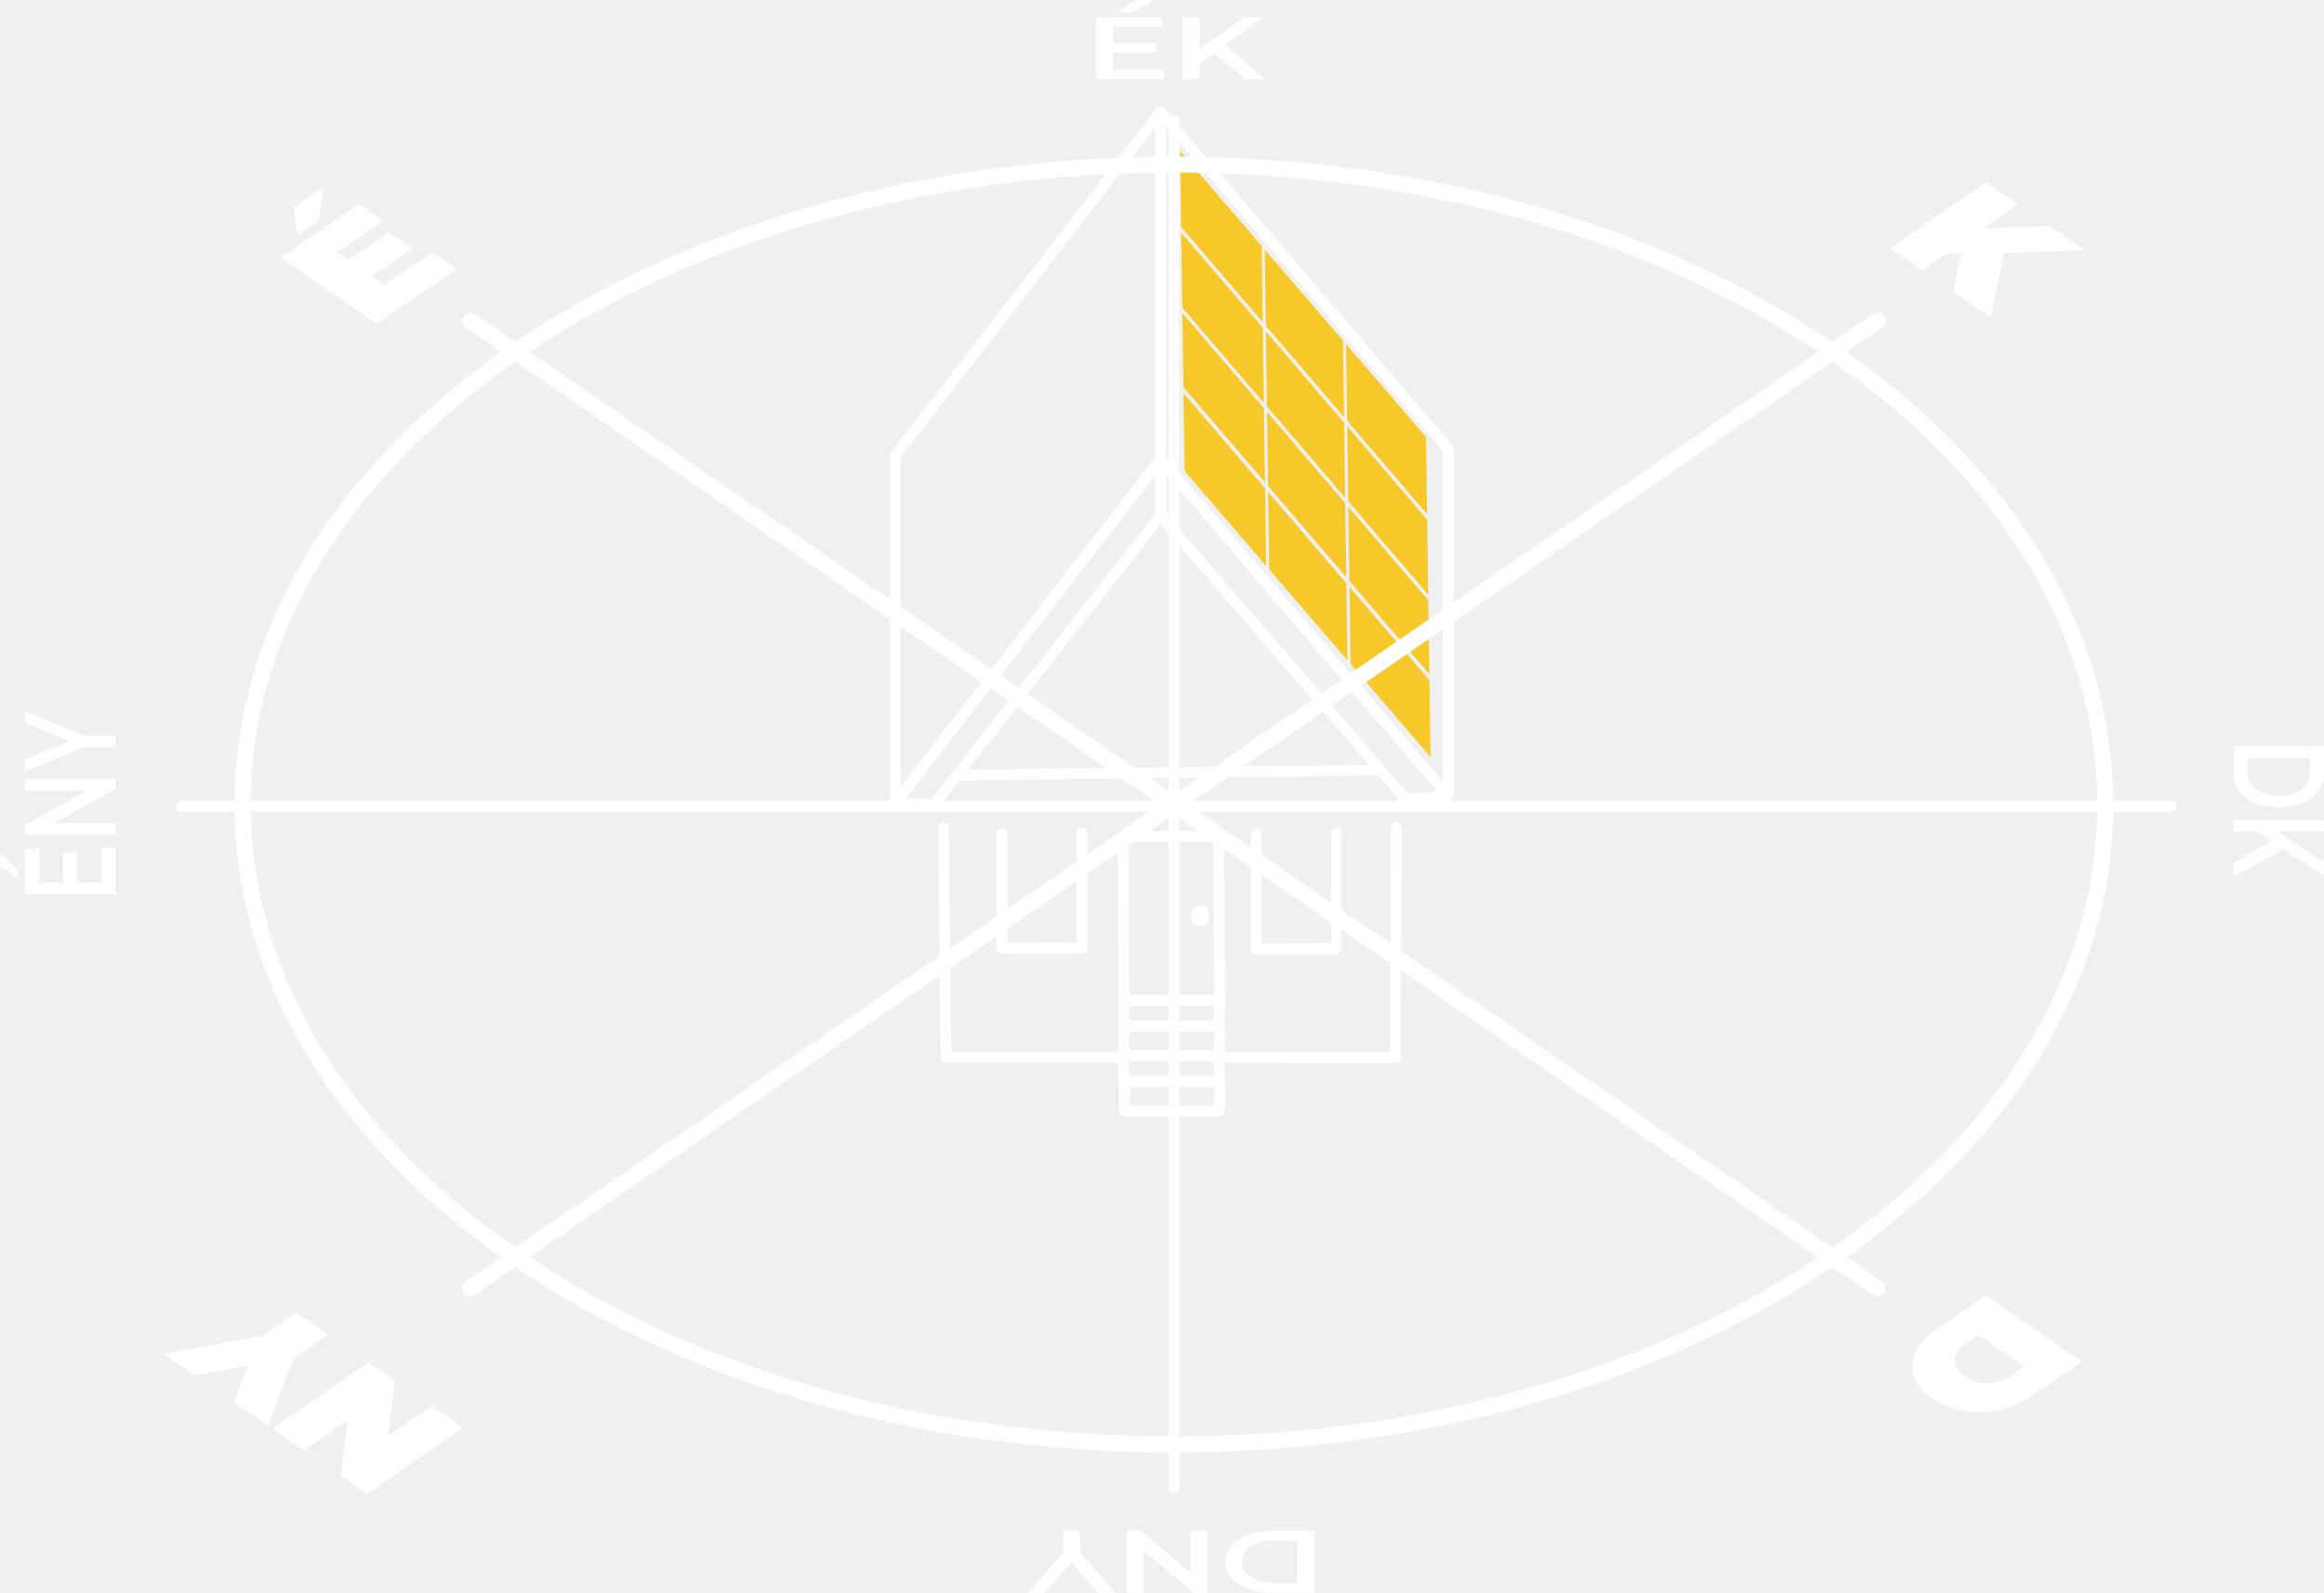
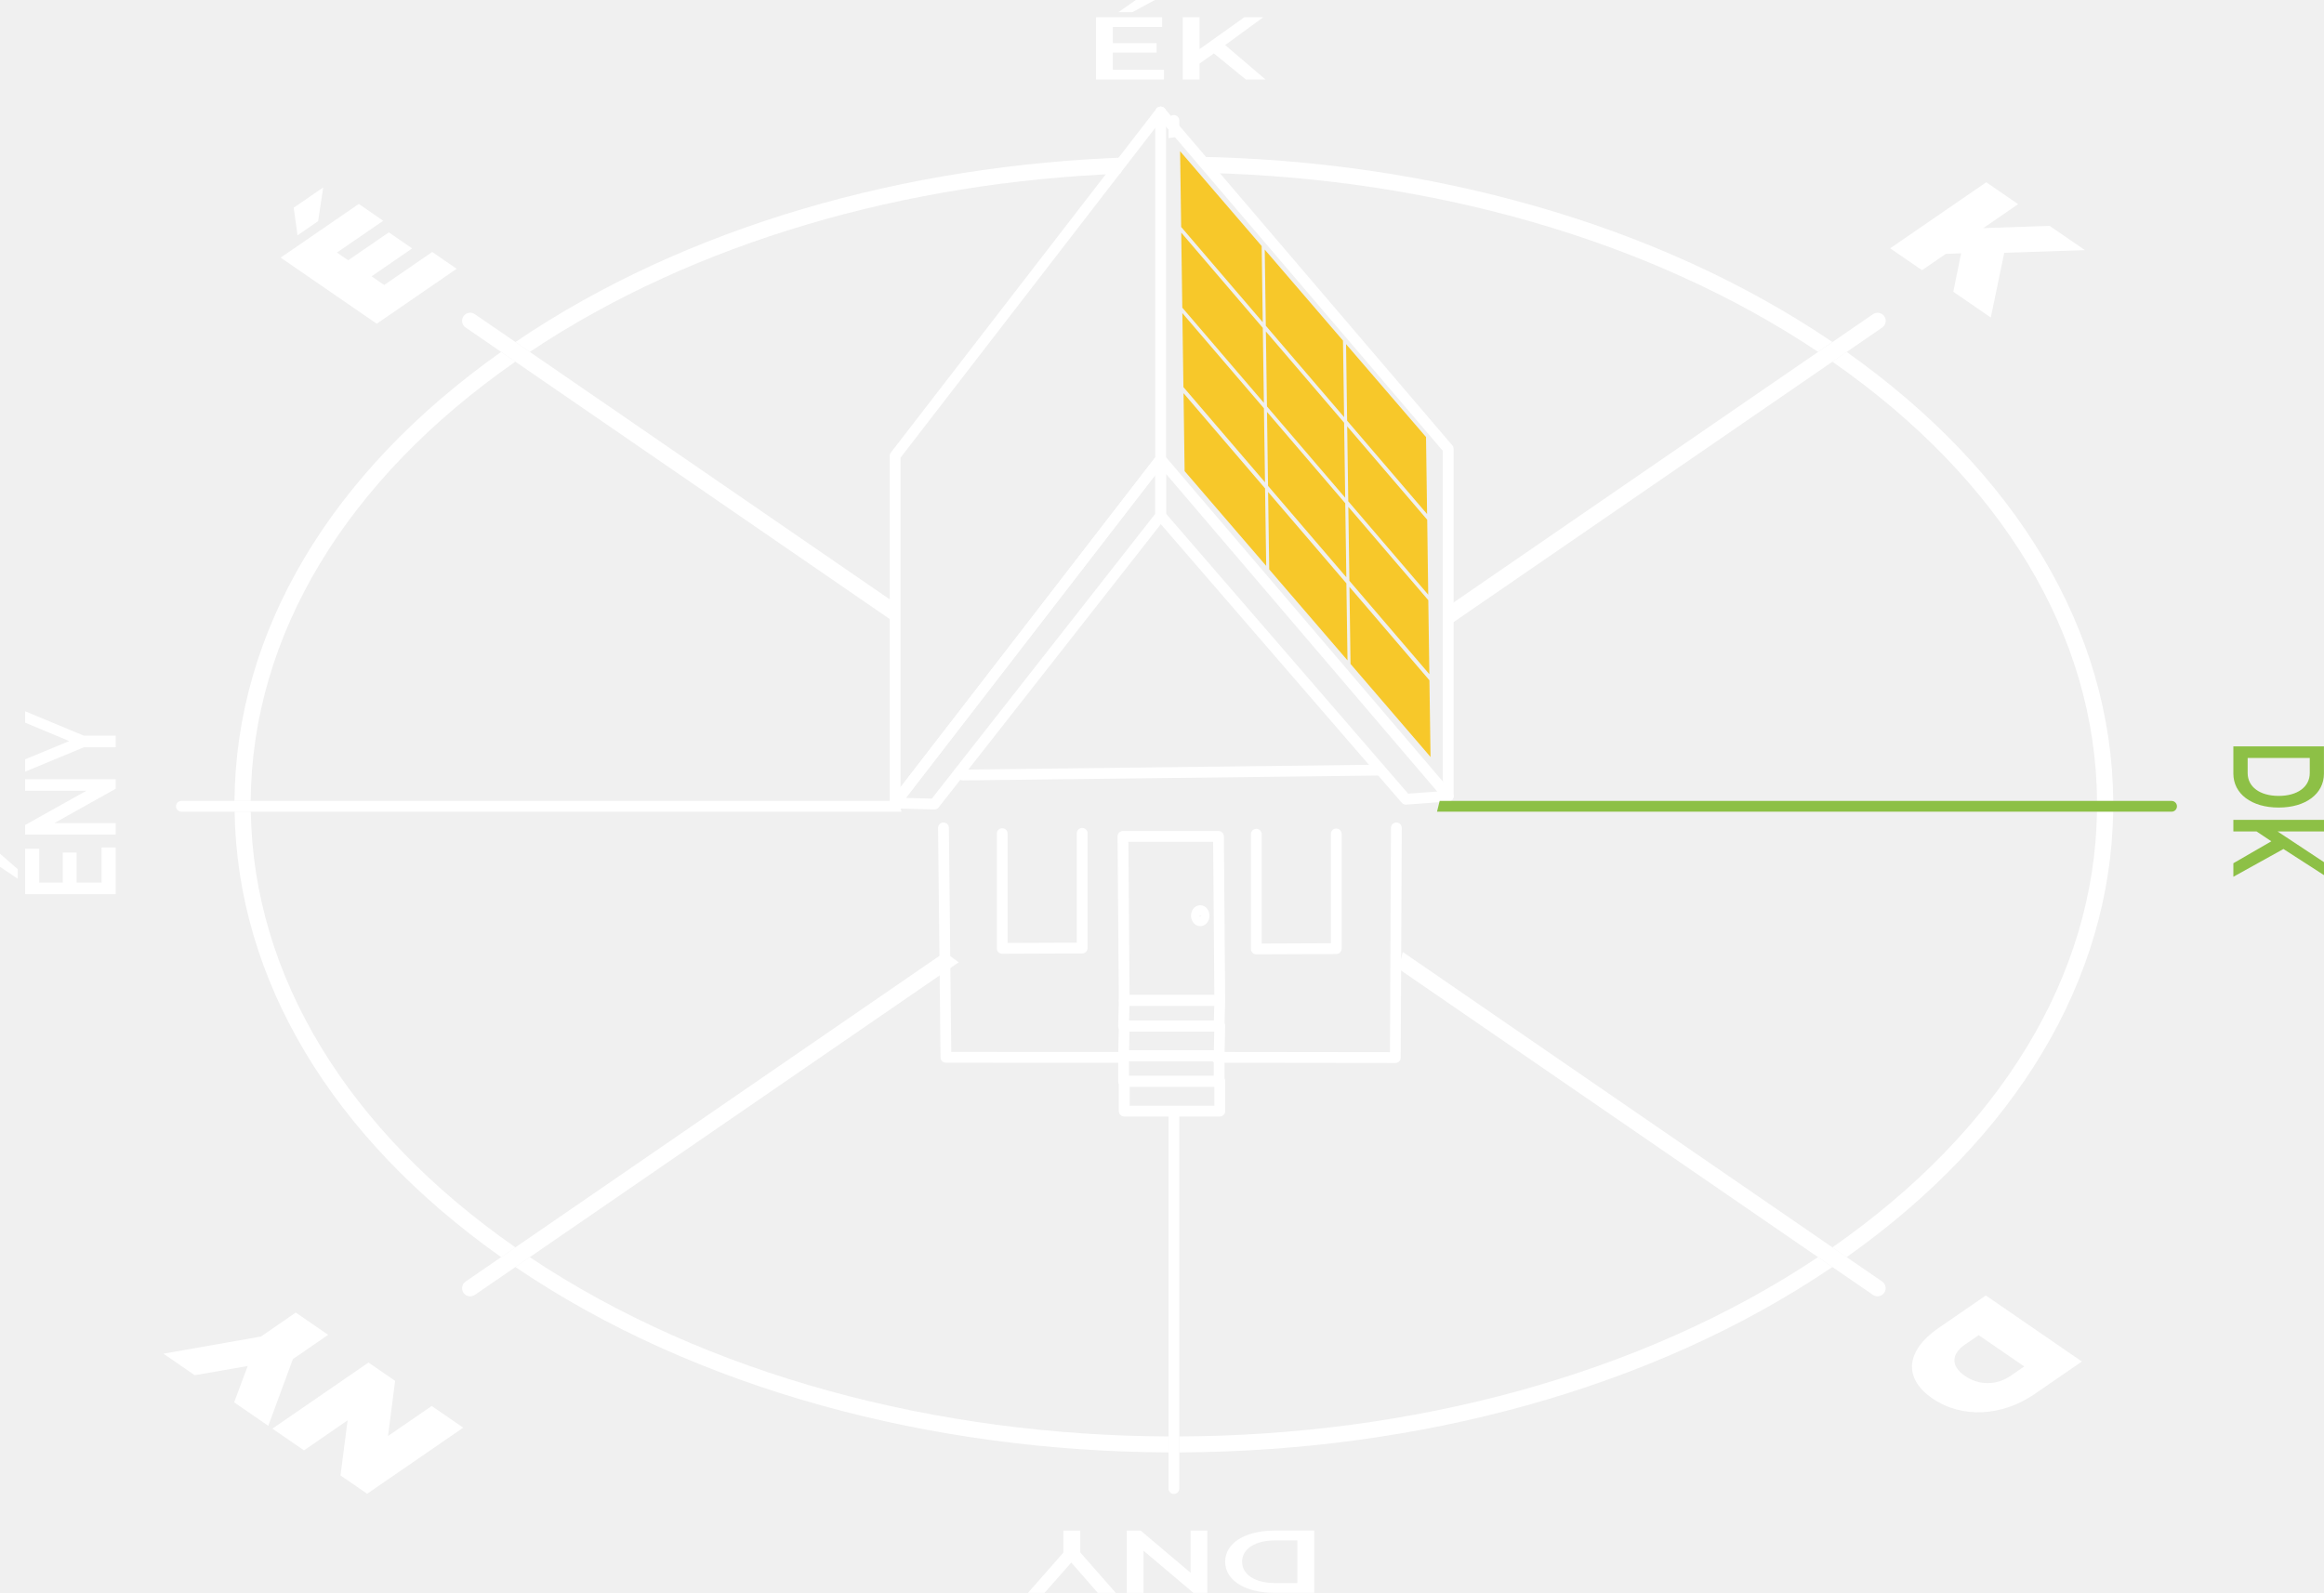
<svg xmlns="http://www.w3.org/2000/svg" id="Réteg_2" viewBox="0 0 431.01 295.48">
  <defs>
    <style>
      .cls-1 {
        fill: #fff;
      }

-       .cls-2 {
+       .cls-2, .cls-3 {
+         fill: none;
+       }
+ 
+       .cls-4 {
        fill: #f7c82a;
      }

      .cls-3 {
-         fill: none;
        stroke: #fff;
        stroke-linecap: round;
        stroke-linejoin: round;
        stroke-width: 2px;
+       }
+ 
+       .cls-5 {
+         fill: #8dc046;
      }
    </style>
  </defs>
  <g id="Réteg_1">
    <g>
      <g>
        <g>
          <g>
            <g>
-               <polyline class="cls-3" points="208.38 196.14 175.43 196.13 174.98 153.57" />
-               <polyline class="cls-3" points="225.56 196.14 258.78 196.18 258.97 153.57" />
+               <g>
+                 <polyline class="cls-3" points="208.38 196.14 175.43 196.13 174.98 153.57" />
+                 <polyline class="cls-3" points="225.56 196.14 258.78 196.18 258.97 153.57" />
+               </g>
+               <g>
+                 <polyline class="cls-3" points="166.01 148.96 215.25 85.19 215.25 20.79" />
+                 <g>
+                   <polygon class="cls-3" points="173.29 149.16 166.01 148.96 215.25 85.19 215.25 95.66 173.29 149.16" />
+                   <polygon class="cls-3" points="260.73 148.26 268.59 147.68 215.25 85.19 215.25 95.66 260.73 148.26" />
+                 </g>
+                 <g>
+                   <polyline class="cls-3" points="215.25 20.79 166.01 84.56 166.01 148.96" />
+                   <polyline class="cls-3" points="215.25 20.79 268.59 83.27 268.59 147.68" />
+                 </g>
+               </g>
            </g>
            <g>
-               <polyline class="cls-3" points="166.01 148.96 215.25 85.19 215.25 20.79" />
              <g>
-                 <polygon class="cls-3" points="173.29 149.16 166.01 148.96 215.25 85.19 215.25 95.66 173.29 149.16" />
-                 <polygon class="cls-3" points="260.73 148.26 268.59 147.68 215.25 85.19 215.25 95.66 260.73 148.26" />
+                 <polyline class="cls-3" points="185.87 154.64 185.87 175.92 200.7 175.86 200.7 154.58" />
+                 <polyline class="cls-3" points="233 154.75 233 176.03 247.82 175.97 247.82 154.69" />
              </g>
              <g>
-                 <polyline class="cls-3" points="215.25 20.79 166.01 84.56 166.01 148.96" />
-                 <polyline class="cls-3" points="215.25 20.79 268.59 83.27 268.59 147.68" />
+                 <g>
+                   <rect class="cls-3" x="208.5" y="200.59" width="17.72" height="5.52" />
+                   <polygon class="cls-3" points="226.1 195.84 208.38 195.84 208.5 190.32 226.22 190.32 226.1 195.84" />
+                   <rect class="cls-3" x="208.38" y="195.84" width="17.72" height="4.74" />
+                   <polygon class="cls-3" points="226.22 185.57 208.5 185.58 208.38 190.32 226.1 190.32 226.22 185.57" />
+                 </g>
+                 <polygon class="cls-3" points="226.22 185.57 208.5 185.58 208.26 155.15 225.98 155.15 226.22 185.57" />
              </g>
            </g>
          </g>
-           <g>
-             <g>
-               <polyline class="cls-3" points="185.87 154.64 185.87 175.92 200.7 175.86 200.7 154.58" />
-               <polyline class="cls-3" points="233 154.75 233 176.03 247.82 175.97 247.82 154.69" />
-             </g>
-             <g>
-               <g>
-                 <rect class="cls-3" x="208.5" y="200.59" width="17.72" height="5.52" />
-                 <polygon class="cls-3" points="226.1 195.84 208.38 195.84 208.5 190.32 226.22 190.32 226.1 195.84" />
-                 <rect class="cls-3" x="208.38" y="195.84" width="17.72" height="4.74" />
-                 <polygon class="cls-3" points="226.22 185.57 208.5 185.58 208.38 190.32 226.1 190.32 226.22 185.57" />
-               </g>
-               <polygon class="cls-3" points="226.22 185.57 208.5 185.58 208.26 155.15 225.98 155.15 226.22 185.57" />
-             </g>
-           </g>
+           <line class="cls-3" x1="178.52" y1="143.77" x2="256.01" y2="142.85" />
+           <ellipse class="cls-3" cx="222.6" cy="169.86" rx=".71" ry=".94" />
        </g>
-         <line class="cls-3" x1="178.52" y1="143.77" x2="256.01" y2="142.85" />
-         <ellipse class="cls-3" cx="222.6" cy="169.86" rx=".71" ry=".94" />
+         <g>
+           <polygon class="cls-4" points="234.62 90.6 234.83 104.97 219.7 87.39 219.5 72.94 234.62 90.6" />
+           <polygon class="cls-4" points="249.7 108.21 249.91 122.5 235.39 105.63 235.18 91.26 249.7 108.21" />
+           <polygon class="cls-4" points="265.1 126.19 265.31 140.42 250.47 123.16 250.27 108.87 265.1 126.19" />
+           <polygon class="cls-4" points="233.99 45.64 234.19 59.77 219.06 42.1 218.86 28.05 233.99 45.64" />
+           <polygon class="cls-4" points="249.07 63.18 249.28 77.38 234.76 60.43 234.56 46.3 249.07 63.18" />
+           <polygon class="cls-4" points="264.47 81.07 264.67 95.36 249.84 78.04 249.64 63.84 264.47 81.07" />
+           <polygon class="cls-4" points="234.41 75.74 234.61 89.47 219.48 71.81 219.28 58.08 234.41 75.74" />
+           <polygon class="cls-4" points="249.49 93.35 249.69 107.08 235.17 90.13 234.98 76.41 249.49 93.35" />
+           <polygon class="cls-4" points="264.89 111.33 265.09 125.06 250.26 107.74 250.06 94.02 264.89 111.33" />
+           <polygon class="cls-4" points="234.2 60.82 234.4 74.73 219.27 57.07 219.07 43.15 234.2 60.82" />
+           <polygon class="cls-4" points="249.28 78.42 249.48 92.33 234.97 75.39 234.77 61.48 249.28 78.42" />
+           <polygon class="cls-4" points="264.69 96.41 264.88 110.32 250.05 92.99 249.85 79.09 264.69 96.41" />
+         </g>
      </g>
      <g>
-         <polygon class="cls-2" points="234.62 90.6 234.83 104.97 219.7 87.39 219.5 72.94 234.62 90.6" />
-         <polygon class="cls-2" points="249.7 108.21 249.91 122.5 235.39 105.63 235.18 91.26 249.7 108.21" />
-         <polygon class="cls-2" points="265.1 126.19 265.31 140.42 250.47 123.16 250.27 108.87 265.1 126.19" />
-         <polygon class="cls-2" points="233.99 45.64 234.19 59.77 219.06 42.1 218.86 28.05 233.99 45.64" />
-         <polygon class="cls-2" points="249.07 63.18 249.28 77.38 234.76 60.43 234.56 46.3 249.07 63.18" />
-         <polygon class="cls-2" points="264.47 81.07 264.67 95.36 249.84 78.04 249.64 63.84 264.47 81.07" />
-         <polygon class="cls-2" points="234.41 75.74 234.61 89.47 219.48 71.81 219.28 58.08 234.41 75.74" />
-         <polygon class="cls-2" points="249.49 93.35 249.69 107.08 235.17 90.13 234.98 76.41 249.49 93.35" />
-         <polygon class="cls-2" points="264.89 111.33 265.09 125.06 250.26 107.74 250.06 94.02 264.89 111.33" />
-         <polygon class="cls-2" points="234.2 60.82 234.4 74.73 219.27 57.07 219.07 43.15 234.2 60.82" />
-         <polygon class="cls-2" points="249.28 78.42 249.48 92.33 234.97 75.39 234.77 61.48 249.28 78.42" />
-         <polygon class="cls-2" points="264.69 96.41 264.88 110.32 250.05 92.99 249.85 79.09 264.69 96.41" />
+         <path class="cls-2" d="M223.91,206.11h-5.2v60.35c42.8-.17,85.52-11.26,118.46-33.26l-77.78-53.48-.42,1.73-35.06,24.66Z" />
+         <path class="cls-2" d="M339.83,231.39c31.21-21.76,48.58-50.38,49.08-80.82h-122.4l-6.36,26.03,79.68,54.79Z" />
+         <path class="cls-2" d="M207.77,32.21c-39.77,1.57-78.88,12.59-109.53,33.06l67.77,46.6v-1.55l41.76-78.11Z" />
+         <path class="cls-2" d="M224.34,32.1l44.25,57.37-.05,23,68.63-47.19c-31.5-21.04-71.93-32.09-112.83-33.17Z" />
+         <path class="cls-2" d="M177.8,178.5l-79.56,54.7c32.95,22,75.66,33.09,118.46,33.26v-60.35h-.84l-38.07-27.61Z" />
+         <path class="cls-2" d="M167.2,150.57H46.51c.49,30.44,17.86,59.06,49.08,80.82l79.64-54.76h0l-8.03-26.06Z" />
+         <path class="cls-2" d="M166.01,115.51l-70.43-48.43c-31.44,21.91-48.84,50.79-49.09,81.48h120.09l-.57-1.84v-31.21Z" />
+         <path class="cls-2" d="M416.84,143.4c0,2.57,2.28,4.24,5.76,4.24s5.76-1.67,5.76-4.24v-2.8h-11.52v2.8Z" />
+         <path class="cls-2" d="M230.36,289.7c0,2.39,2.42,3.96,6.17,3.96h4.08v-7.92h-4.08c-3.74,0-6.17,1.57-6.17,3.96Z" />
+         <path class="cls-2" d="M339.83,67.09l-71.36,49.06-1.47,32.42h121.92c-.25-30.69-17.65-59.57-49.09-81.48Z" />
+         <path class="cls-2" d="M364.44,249.4c-2.52,1.73-2.75,3.96-.03,5.83,2.72,1.87,5.96,1.72,8.48-.02l2.52-1.73-8.45-5.81-2.52,1.73Z" />
+         <path class="cls-1" d="M359.51,246.35c-5.96,4.1-6.67,9.24-1.15,13.04,5.53,3.8,13.01,3.31,18.97-.79l8.78-6.04-17.82-12.25-8.78,6.04ZM372.9,255.21c-2.52,1.73-5.75,1.89-8.48.02-2.72-1.87-2.5-4.1.03-5.83l2.52-1.73,8.45,5.81-2.52,1.73Z" />
+         <polygon class="cls-1" points="84.69 49.86 80.16 46.74 71.25 52.87 68.91 51.26 76.44 46.08 72.11 43.1 64.58 48.28 62.49 46.85 71.07 40.95 66.54 37.83 52.05 47.79 69.87 60.05 84.69 49.86" />
+         <polygon class="cls-1" points="59 41.02 59.94 34.77 54.47 38.53 55.18 43.65 59 41.02" />
+         <polygon class="cls-1" points="214.19 0 210.66 0 207.42 2.26 210.01 2.26 214.19 0" />
+         <polygon class="cls-1" points="215.87 12.95 206.39 12.95 206.39 9.76 214.5 9.76 214.5 8 206.39 8 206.39 5 215.53 5 215.53 3.2 203.27 3.2 203.27 14.75 215.87 14.75 215.87 12.95" />
+         <polygon class="cls-1" points="222.47 11.79 225.13 9.91 231.06 14.75 234.71 14.75 227.22 8.36 234.28 3.2 230.77 3.2 222.47 9.12 222.47 3.2 219.35 3.2 219.35 14.75 222.47 14.75 222.47 11.79" />
+         <polygon class="cls-1" points="18.84 163.72 14.21 163.72 14.21 158.15 11.64 158.15 11.64 163.72 7.27 163.72 7.27 157.44 4.66 157.44 4.66 165.87 21.46 165.87 21.46 157.21 18.84 157.21 18.84 163.72" />
+         <polygon class="cls-1" points="0 160.79 3.29 163.01 3.29 161.23 0 158.36 0 160.79" />
+         <polygon class="cls-1" points="4.66 146.68 16.03 146.68 4.66 153.04 4.66 154.81 21.46 154.81 21.46 152.68 10.08 152.68 21.46 146.31 21.46 144.55 4.66 144.55 4.66 146.68" />
+         <polygon class="cls-1" points="4.66 131.94 4.66 134.05 12.84 137.47 4.66 140.85 4.66 143.14 15.58 138.61 21.46 138.61 21.46 136.46 15.53 136.46 4.66 131.94" />
+         <path class="cls-1" d="M227.22,289.7c0,3.46,3.72,5.77,9.17,5.77h7.34v-11.55h-7.34c-5.45,0-9.17,2.31-9.17,5.77ZM240.61,285.74v7.92h-4.08c-3.74,0-6.17-1.57-6.17-3.96s2.42-3.96,6.17-3.96h4.08Z" />
+         <polygon class="cls-1" points="220.81 291.75 211.55 283.93 208.98 283.93 208.98 295.48 212.08 295.48 212.08 287.66 221.34 295.48 223.91 295.48 223.91 283.93 220.81 283.93 220.81 291.75" />
+         <polygon class="cls-1" points="200.34 283.93 197.22 283.93 197.22 288 190.64 295.48 193.72 295.48 198.68 289.85 203.6 295.48 206.94 295.48 200.34 287.97 200.34 283.93" />
+         <path class="cls-5" d="M414.2,138.45v5.05c0,3.74,3.36,6.3,8.4,6.3s8.4-2.56,8.4-6.3v-5.05h-16.8ZM428.37,143.4c0,2.57-2.28,4.24-5.76,4.24s-5.76-1.67-5.76-4.24v-2.8h11.52v2.8Z" />
+         <polygon class="cls-5" points="414.2 154.23 418.5 154.23 421.24 156.06 414.2 160.13 414.2 162.64 423.49 157.49 431.01 162.34 431.01 159.93 422.39 154.23 431.01 154.23 431.01 152.08 414.2 152.08 414.2 154.23" />
+         <polygon class="cls-1" points="71.96 266.38 73.28 256.15 68.34 252.75 50.52 265.01 56.38 269.04 64.47 263.47 63.15 273.69 68.09 277.09 85.91 264.83 80.06 260.81 71.96 266.38" />
+         <polygon class="cls-1" points="60.86 247.61 54.85 243.48 48.39 247.93 30.31 251.11 36.11 255.1 45.94 253.39 43.42 260.13 49.76 264.49 54.32 252.11 60.86 247.61" />
+         <polygon class="cls-1" points="360.86 47.1 363.71 46.99 362.26 54.12 369.21 58.9 371.71 46.89 386.68 46.4 380.13 41.9 367.81 42.32 374.28 37.87 368.37 33.81 350.55 46.06 356.46 50.12 360.86 47.1" />
+         <path class="cls-1" d="M218.71,266.46v2.96c43.83-.17,87.58-11.63,121.12-34.39l-2.66-1.83c-32.95,22-75.66,33.09-118.46,33.26Z" />
+         <path class="cls-1" d="M46.51,150.57h-3c.49,31.15,17.98,60.38,49.44,82.63l2.64-1.81c-31.21-21.76-48.58-50.38-49.08-80.82Z" />
+         <path class="cls-1" d="M95.58,67.09l-2.64-1.81c-31.69,22.41-49.21,51.9-49.45,83.29h3c.25-30.69,17.65-59.57,49.09-81.48Z" />
+         <path class="cls-1" d="M207.77,32.21l1.62-3.02c-41.35,1.35-82.13,12.77-113.8,34.26l2.66,1.83c30.65-20.47,69.76-31.49,109.53-33.06Z" />
+         <path class="cls-1" d="M337.17,65.27l2.66-1.83c-32.7-22.18-75.09-33.63-117.81-34.36l2.32,3.01c40.9,1.08,81.33,12.14,112.83,33.17Z" />
+         <path class="cls-1" d="M388.92,148.57h3c-.25-31.4-17.77-60.88-49.45-83.29l-2.64,1.81c31.44,21.91,48.84,50.79,49.09,81.48Z" />
+         <path class="cls-1" d="M98.24,233.2l-2.66,1.83c33.54,22.75,77.29,34.21,121.12,34.39v-2.96c-42.8-.17-85.52-11.26-118.46-33.26Z" />
+         <path class="cls-1" d="M339.83,231.39l2.64,1.81c31.46-22.26,48.95-51.48,49.44-82.63h-3c-.49,30.44-17.86,59.06-49.08,80.82Z" />
+         <path class="cls-1" d="M260.15,176.6l-.76,3.12,77.78,53.48,2.66,1.83,7.53,5.17c.26.18.56.26.85.26.48,0,.95-.23,1.24-.65.47-.68.3-1.62-.39-2.09l-6.59-4.53-2.64-1.81-79.68-54.79Z" />
+         <path class="cls-1" d="M166.01,115.51v-3.64l-67.77-46.6-2.66-1.83-7.53-5.17c-.68-.47-1.62-.3-2.09.39-.47.68-.3,1.62.39,2.09l6.59,4.53,2.64,1.81,70.43,48.43Z" />
+         <path class="cls-1" d="M177.8,178.5l-2.58-1.87-79.64,54.76-2.64,1.81-6.59,4.53c-.68.47-.86,1.4-.39,2.09.29.42.76.65,1.24.65.29,0,.59-.09.85-.26l7.53-5.17,2.66-1.83,79.56-54.7Z" />
+         <path class="cls-1" d="M268.54,112.47v2.43s-.06,1.26-.06,1.26l71.36-49.06,2.64-1.81,6.59-4.53c.68-.47.86-1.4.39-2.09-.47-.68-1.4-.85-2.09-.39l-7.53,5.17-2.66,1.83-68.63,47.19Z" />
+         <path class="cls-1" d="M218.71,206.11h-2v70.02c0,.55.45,1,1,1s1-.45,1-1v-70.02Z" />
+         <path class="cls-1" d="M218.71,22.34c0-.55-.45-1-1-1s-1,.45-1,1v3.29l2-.31v-2.98Z" />
+         <path class="cls-1" d="M167.2,150.57l-.62-2H33.64c-.55,0-1,.45-1,1s.45,1,1,1h133.56Z" />
+         <path class="cls-5" d="M402.74,148.57h-135.74l-.49,2h136.23c.55,0,1-.45,1-1s-.45-1-1-1Z" />
      </g>
-     </g>
-     <g>
-       <path class="cls-1" d="M386.11,252.57l-8.78,6.04c-5.96,4.1-13.44,4.59-18.97.79-5.52-3.8-4.81-8.95,1.15-13.04l8.78-6.04,17.82,12.25ZM364.44,249.4c-2.52,1.73-2.75,3.96-.03,5.83,2.72,1.87,5.96,1.72,8.48-.02l2.52-1.73-8.45-5.81-2.52,1.73Z" />
-       <path class="cls-1" d="M80.16,46.74l4.53,3.12-14.82,10.19-17.82-12.26,14.49-9.96,4.53,3.12-8.58,5.9,2.09,1.44,7.54-5.18,4.33,2.98-7.54,5.18,2.34,1.61,8.91-6.13ZM59,41.02l-3.82,2.63-.71-5.11,5.47-3.76-.94,6.25Z" />
-       <g>
-         <path class="cls-1" d="M215.87,12.95v1.8h-12.6V3.2h12.27v1.8h-9.15v3h8.11v1.76h-8.11v3.18h9.48ZM210.01,2.26h-2.59l3.24-2.26h3.53l-4.18,2.26Z" />
-         <path class="cls-1" d="M225.13,9.91l-2.66,1.88v2.95h-3.12V3.2h3.12v5.92l8.3-5.92h3.5l-7.06,5.16,7.49,6.38h-3.65l-5.93-4.83Z" />
-       </g>
-       <g>
-         <path class="cls-1" d="M3.29,161.23v1.78l-3.29-2.23v-2.42l3.29,2.87ZM18.84,157.21h2.62v8.66H4.66v-8.43h2.62v6.29h4.37v-5.58h2.57v5.58h4.63v-6.52Z" />
-         <path class="cls-1" d="M4.66,144.55h16.8v1.77l-11.38,6.37h11.38v2.13H4.66v-1.76l11.38-6.37H4.66v-2.13Z" />
-         <path class="cls-1" d="M15.53,136.46h5.93v2.14h-5.88l-10.92,4.54v-2.29l8.18-3.38-8.18-3.42v-2.11l10.87,4.52Z" />
-       </g>
-       <g>
-         <path class="cls-1" d="M243.73,295.48h-7.34c-5.45,0-9.17-2.31-9.17-5.77s3.72-5.77,9.17-5.77h7.34v11.55ZM236.53,285.74c-3.74,0-6.17,1.57-6.17,3.96s2.42,3.96,6.17,3.96h4.08v-7.92h-4.08Z" />
-         <path class="cls-1" d="M208.98,295.48v-11.55h2.57l9.26,7.82v-7.82h3.1v11.55h-2.57l-9.27-7.82v7.82h-3.1Z" />
-         <path class="cls-1" d="M197.22,288v-4.07h3.12v4.04l6.6,7.5h-3.34l-4.92-5.62-4.97,5.62h-3.07l6.58-7.47Z" />
-       </g>
-       <g>
-         <path class="cls-1" d="M431.01,138.45v5.05c0,3.74-3.36,6.3-8.4,6.3s-8.4-2.56-8.4-6.3v-5.05h16.8ZM416.84,143.4c0,2.57,2.28,4.24,5.76,4.24s5.76-1.67,5.76-4.24v-2.8h-11.52v2.8Z" />
-         <path class="cls-1" d="M421.24,156.06l-2.74-1.83h-4.3v-2.14h16.8v2.14h-8.62l8.62,5.71v2.41l-7.51-4.85-9.29,5.15v-2.51l7.03-4.07Z" />
-       </g>
-       <g>
-         <path class="cls-1" d="M50.52,265.01l17.82-12.26,4.94,3.4-1.32,10.22,8.1-5.57,5.86,4.03-17.82,12.25-4.94-3.4,1.32-10.22-8.1,5.57-5.86-4.03Z" />
-         <path class="cls-1" d="M48.39,247.93l6.47-4.45,6.01,4.13-6.54,4.5-4.56,12.38-6.34-4.36,2.52-6.74-9.83,1.71-5.8-3.99,18.08-3.19Z" />
-       </g>
-       <path class="cls-1" d="M363.71,46.99l-2.85.1-4.4,3.03-5.91-4.06,17.82-12.25,5.91,4.06-6.47,4.45,12.32-.42,6.54,4.5-14.97.49-2.5,12.01-6.95-4.78,1.45-7.12Z" />
-       <path class="cls-1" d="M217.71,269.42c-44.54,0-89.08-11.66-122.98-34.97-33.04-22.72-51.24-52.98-51.24-85.21s18.2-62.5,51.24-85.21c67.81-46.63,178.15-46.63,245.97,0,33.04,22.72,51.24,52.98,51.24,85.21s-18.2,62.5-51.24,85.21c-33.91,23.31-78.45,34.97-122.98,34.97ZM217.71,32.01c-43.92,0-87.85,11.5-121.28,34.49-32.2,22.14-49.94,51.53-49.94,82.74s17.74,60.6,49.94,82.74c66.88,45.98,175.69,45.98,242.57,0,32.2-22.14,49.94-51.53,49.94-82.74s-17.74-60.6-49.94-82.74c-33.44-22.99-77.36-34.49-121.28-34.49Z" />
-       <path class="cls-1" d="M348.21,240.47c-.29,0-.59-.09-.85-.26L86.36,60.74c-.68-.47-.86-1.4-.39-2.09.47-.68,1.4-.85,2.09-.39l261,179.46c.68.47.86,1.4.39,2.09-.29.42-.76.65-1.24.65Z" />
-       <path class="cls-1" d="M87.21,240.47c-.48,0-.95-.23-1.24-.65-.47-.68-.3-1.62.39-2.09L347.36,58.27c.68-.47,1.62-.3,2.09.39.47.68.3,1.62-.39,2.09L88.06,240.2c-.26.18-.56.26-.85.26Z" />
-       <path class="cls-1" d="M217.71,277.13c-.55,0-1-.45-1-1V22.34c0-.55.45-1,1-1s1,.45,1,1v253.79c0,.55-.45,1-1,1Z" />
-       <path class="cls-1" d="M402.74,150.57H33.64c-.55,0-1-.45-1-1s.45-1,1-1h369.11c.55,0,1,.45,1,1s-.45,1-1,1Z" />
    </g>
  </g>
</svg>
